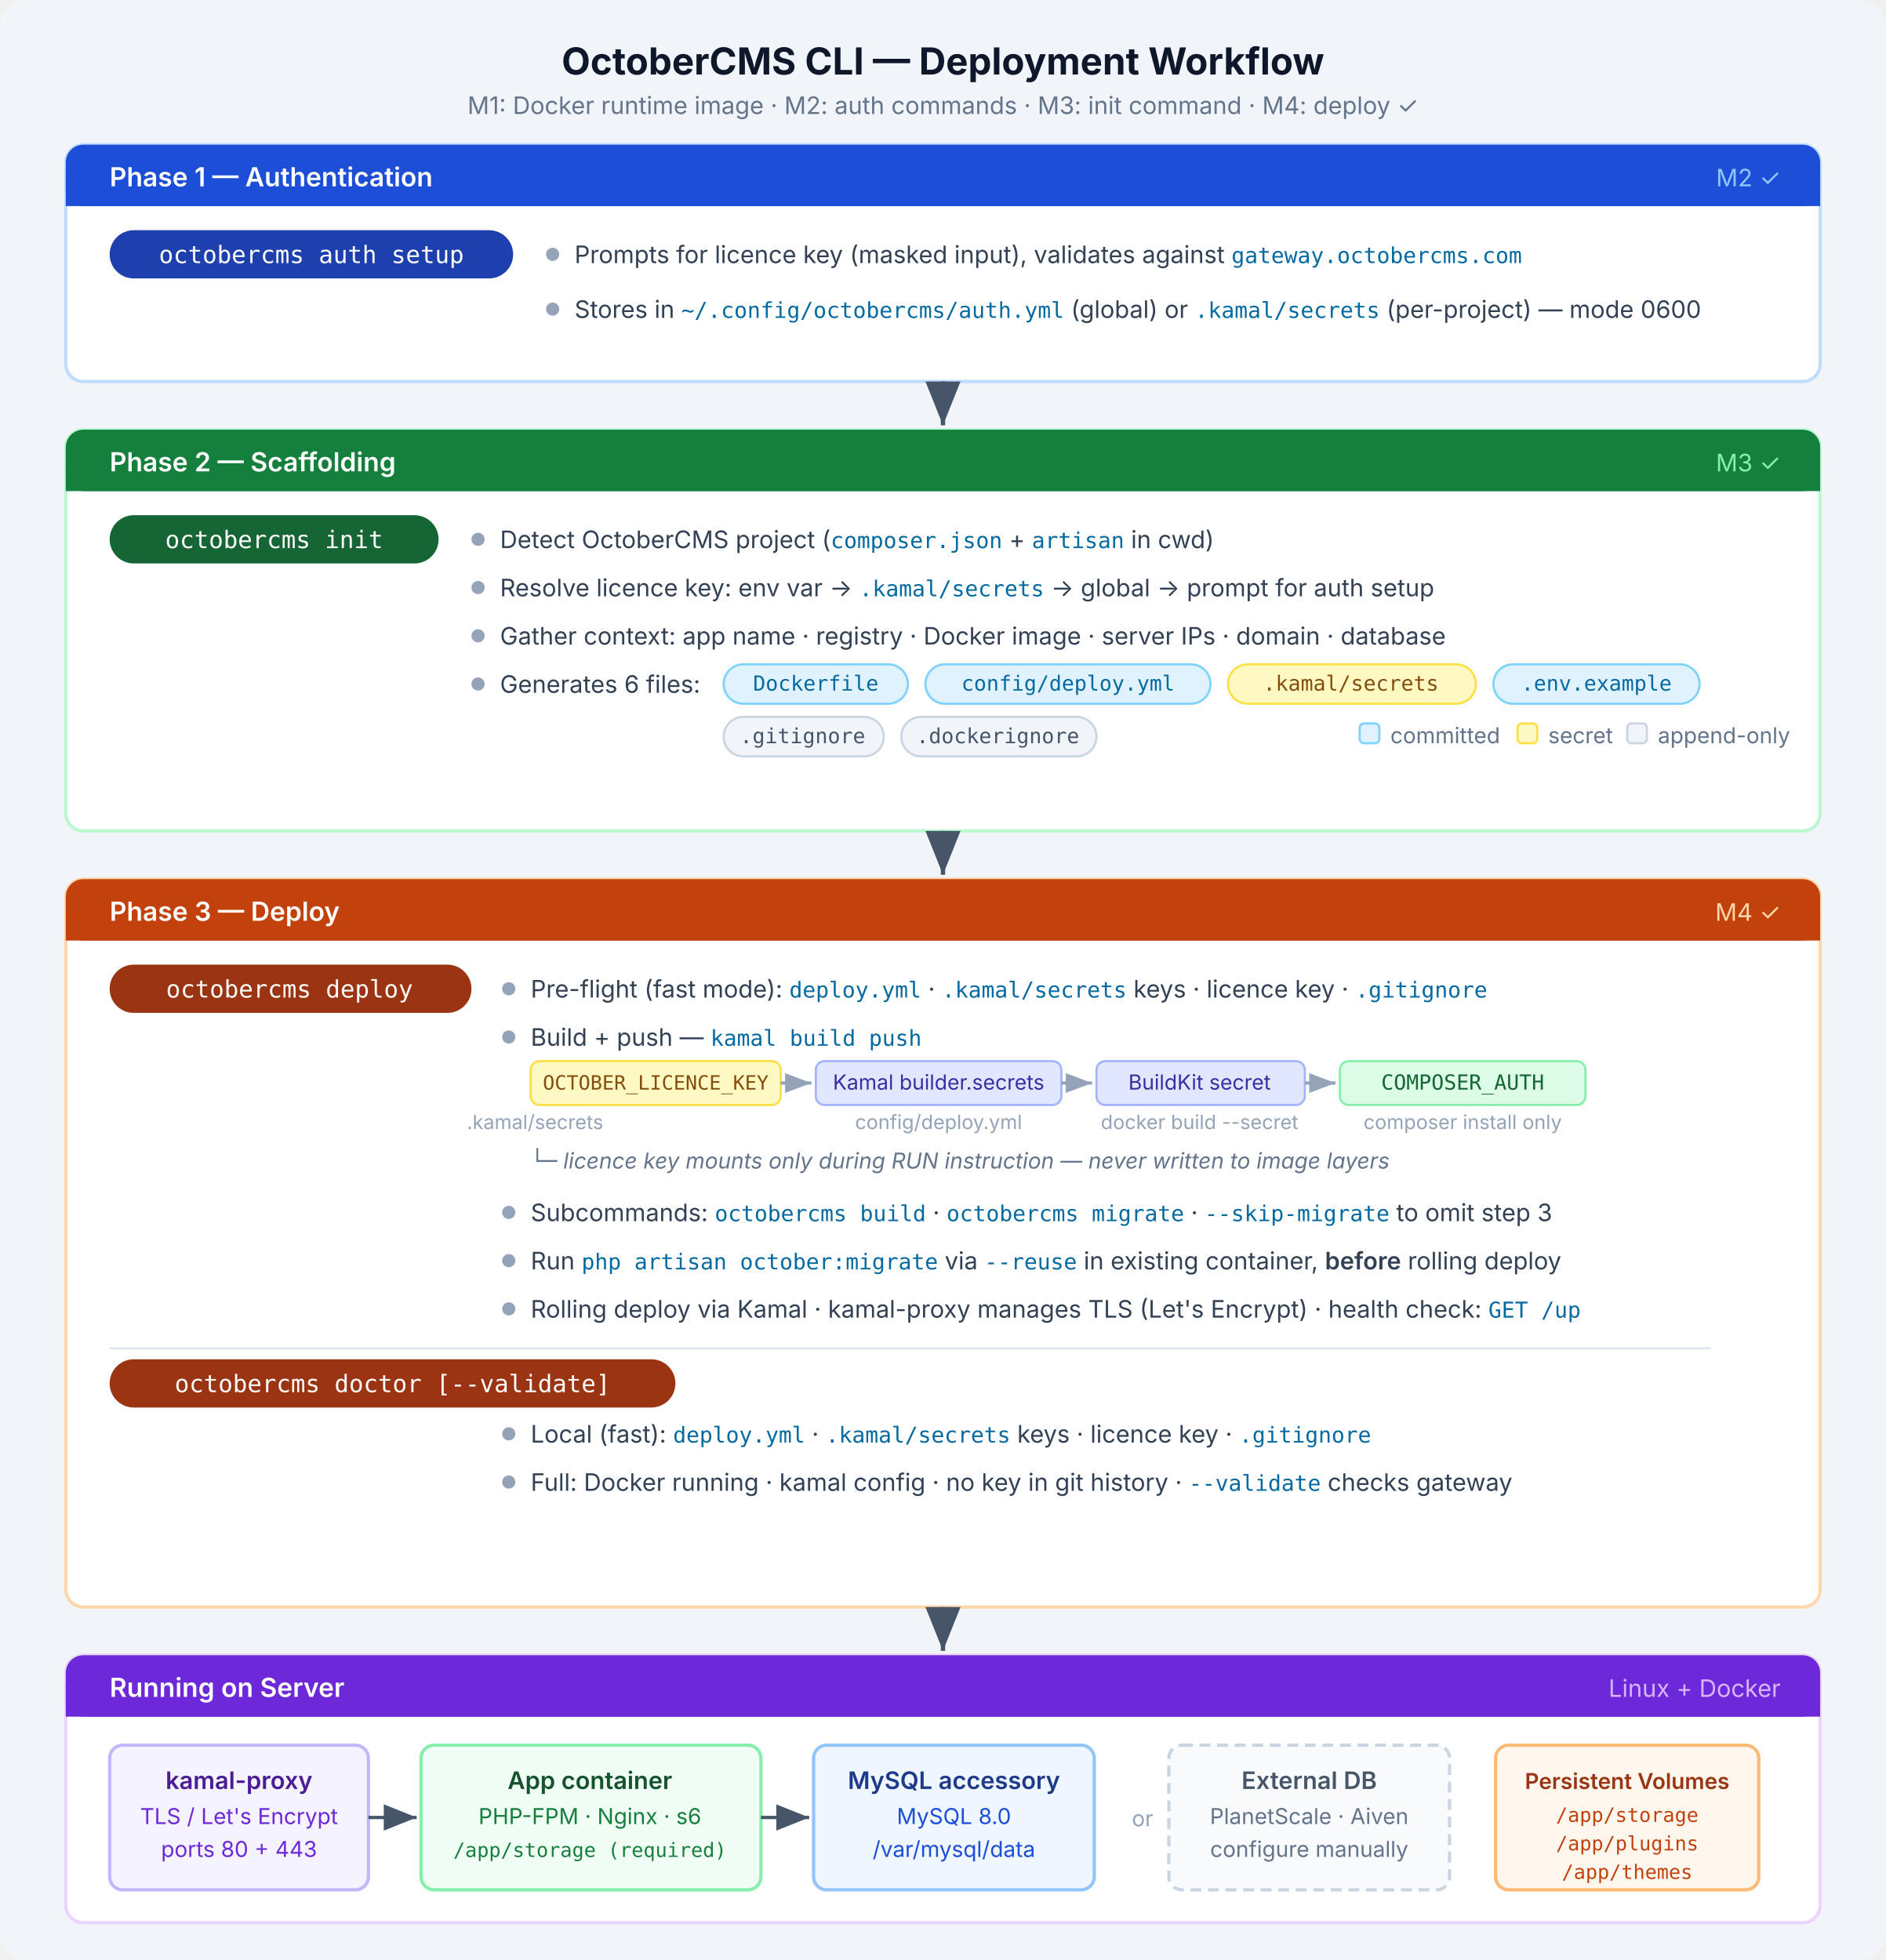
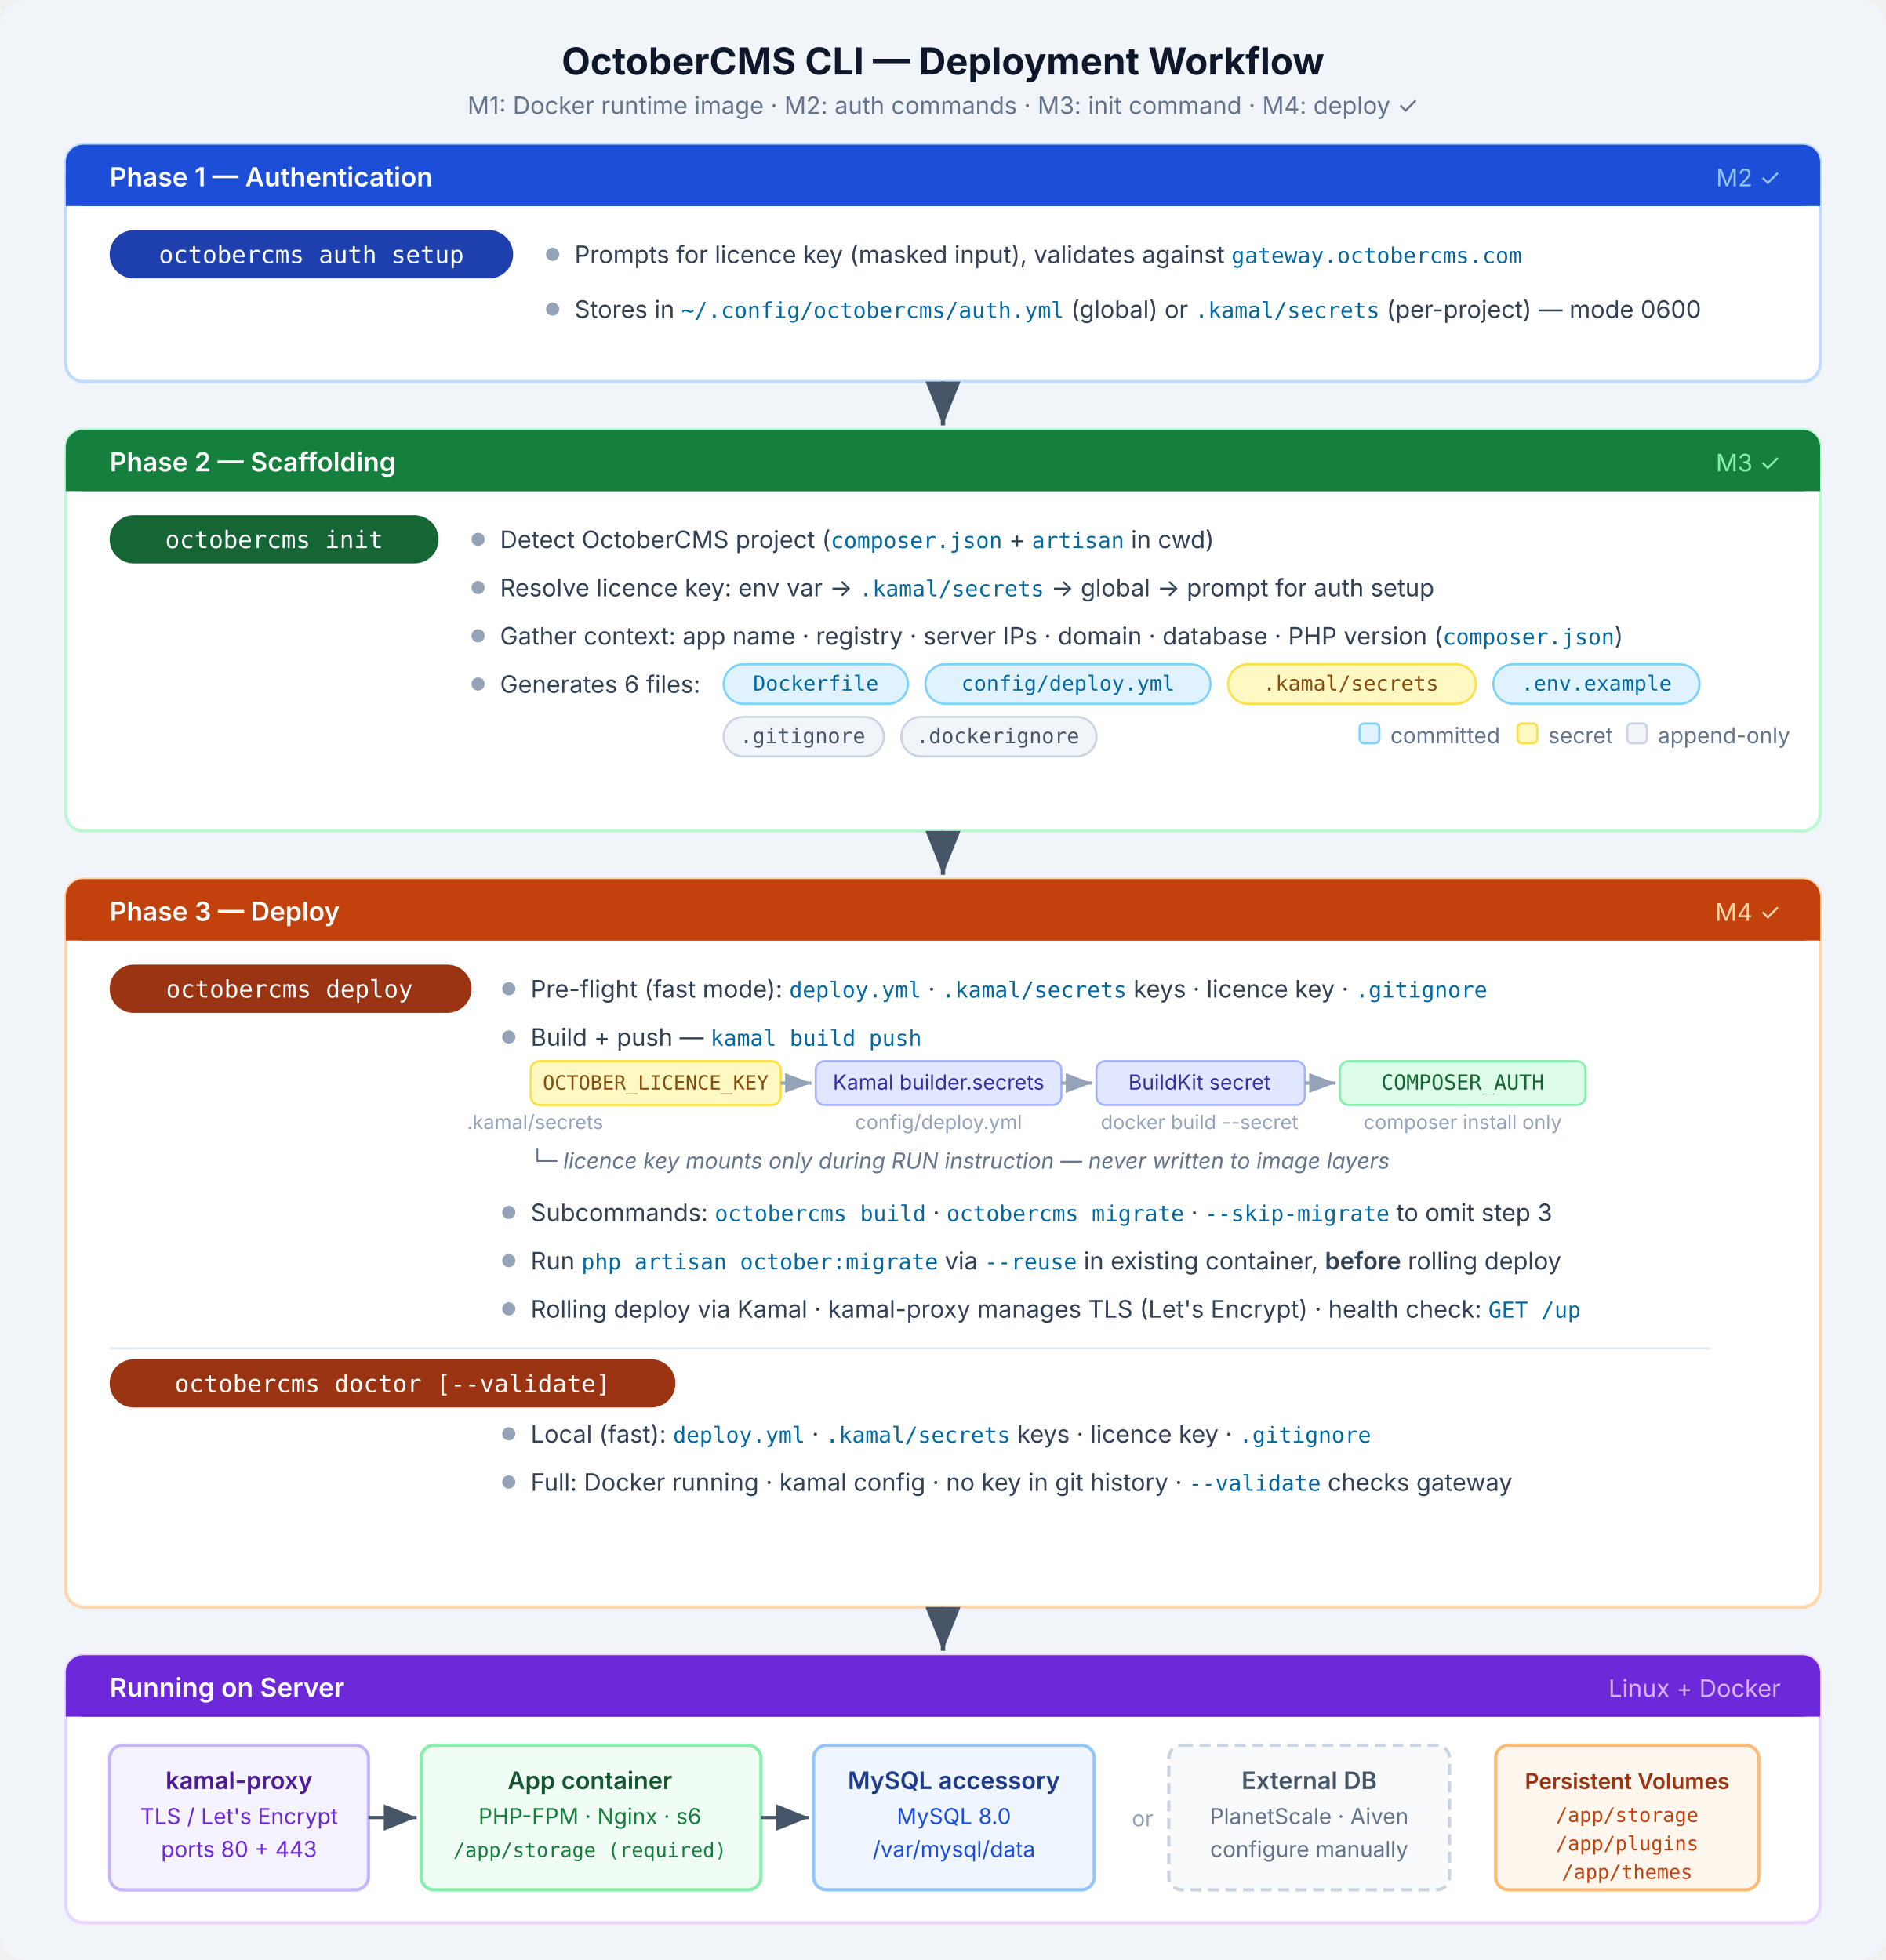
<svg xmlns="http://www.w3.org/2000/svg" viewBox="0 0 860 894" width="860" height="894">
  <defs>
    <marker id="arr" markerWidth="10" markerHeight="8" refX="10" refY="4" orient="auto">
      <path d="M0,0 L10,4 L0,8 Z" fill="#475569" />
    </marker>
    <marker id="arr-sm" markerWidth="8" markerHeight="6" refX="8" refY="3" orient="auto">
      <path d="M0,0 L8,3 L0,6 Z" fill="#94a3b8" />
    </marker>
  </defs>
  <rect width="860" height="894" fill="#f1f5f9" rx="12" />
  <text x="430" y="34" font-family="ui-sans-serif,system-ui,-apple-system,sans-serif" font-size="17" font-weight="700" fill="#0f172a" text-anchor="middle">OctoberCMS CLI — Deployment Workflow</text>
  <text x="430" y="52" font-family="ui-sans-serif,system-ui,-apple-system,sans-serif" font-size="11" fill="#64748b" text-anchor="middle">M1: Docker runtime image  ·  M2: auth commands  ·  M3: init command  ·  M4: deploy ✓</text>
  <rect x="30" y="66" width="800" height="108" rx="8" fill="white" stroke="#bfdbfe" stroke-width="1.5" />
  <rect x="30" y="66" width="800" height="28" rx="8" fill="#1d4ed8" />
  <rect x="30" y="79" width="800" height="15" fill="#1d4ed8" />
  <text x="50" y="85" font-family="ui-sans-serif,system-ui,-apple-system,sans-serif" font-size="12" font-weight="600" fill="white">Phase 1 — Authentication</text>
  <text x="812" y="85" font-family="ui-sans-serif,system-ui,-apple-system,sans-serif" font-size="11" fill="#93c5fd" text-anchor="end">M2 ✓</text>
  <rect x="50" y="105" width="184" height="22" rx="11" fill="#1e40af" />
  <text x="142" y="120" font-family="ui-monospace,Menlo,monospace" font-size="11" font-weight="500" fill="white" text-anchor="middle">octobercms auth setup</text>
  <circle cx="252" cy="116" r="3" fill="#94a3b8" />
  <text x="262" y="120" font-family="ui-sans-serif,system-ui,-apple-system,sans-serif" font-size="11" fill="#334155">Prompts for licence key (masked input), validates against <tspan font-family="ui-monospace,Menlo,monospace" font-size="10" fill="#0369a1">gateway.octobercms.com</tspan>
  </text>
  <circle cx="252" cy="141" r="3" fill="#94a3b8" />
  <text x="262" y="145" font-family="ui-sans-serif,system-ui,-apple-system,sans-serif" font-size="11" fill="#334155">Stores in <tspan font-family="ui-monospace,Menlo,monospace" font-size="10" fill="#0369a1">~/.config/octobercms/auth.yml</tspan> (global)  or  <tspan font-family="ui-monospace,Menlo,monospace" font-size="10" fill="#0369a1">.kamal/secrets</tspan> (per-project)   — mode 0600</text>
  <line x1="430" y1="174" x2="430" y2="194" stroke="#475569" stroke-width="2" marker-end="url(#arr)" />
  <rect x="30" y="196" width="800" height="183" rx="8" fill="white" stroke="#bbf7d0" stroke-width="1.5" />
  <rect x="30" y="196" width="800" height="28" rx="8" fill="#15803d" />
  <rect x="30" y="209" width="800" height="15" fill="#15803d" />
  <text x="50" y="215" font-family="ui-sans-serif,system-ui,-apple-system,sans-serif" font-size="12" font-weight="600" fill="white">Phase 2 — Scaffolding</text>
  <text x="812" y="215" font-family="ui-sans-serif,system-ui,-apple-system,sans-serif" font-size="11" fill="#86efac" text-anchor="end">M3 ✓</text>
  <rect x="50" y="235" width="150" height="22" rx="11" fill="#166534" />
  <text x="125" y="250" font-family="ui-monospace,Menlo,monospace" font-size="11" font-weight="500" fill="white" text-anchor="middle">octobercms init</text>
  <circle cx="218" cy="246" r="3" fill="#94a3b8" />
  <text x="228" y="250" font-family="ui-sans-serif,system-ui,-apple-system,sans-serif" font-size="11" fill="#334155">Detect OctoberCMS project (<tspan font-family="ui-monospace,Menlo,monospace" font-size="10" fill="#0369a1">composer.json</tspan> + <tspan font-family="ui-monospace,Menlo,monospace" font-size="10" fill="#0369a1">artisan</tspan> in cwd)</text>
  <circle cx="218" cy="268" r="3" fill="#94a3b8" />
  <text x="228" y="272" font-family="ui-sans-serif,system-ui,-apple-system,sans-serif" font-size="11" fill="#334155">Resolve licence key: env var → <tspan font-family="ui-monospace,Menlo,monospace" font-size="10" fill="#0369a1">.kamal/secrets</tspan> → global → prompt for auth setup</text>
  <circle cx="218" cy="290" r="3" fill="#94a3b8" />
-   <text x="228" y="294" font-family="ui-sans-serif,system-ui,-apple-system,sans-serif" font-size="11" fill="#334155">Gather context: app name · registry · Docker image · server IPs · domain · database</text>
+   <text x="228" y="294" font-family="ui-sans-serif,system-ui,-apple-system,sans-serif" font-size="11" fill="#334155">Gather context: app name · registry · server IPs · domain · database · PHP version (<tspan font-family="ui-monospace,Menlo,monospace" font-size="10" fill="#0369a1">composer.json</tspan>)</text>
  <circle cx="218" cy="312" r="3" fill="#94a3b8" />
  <text x="228" y="316" font-family="ui-sans-serif,system-ui,-apple-system,sans-serif" font-size="11" fill="#334155">Generates 6 files:</text>
  <rect x="330" y="303" width="84" height="18" rx="9" fill="#e0f2fe" stroke="#7dd3fc" stroke-width="1" />
  <text x="372" y="315" font-family="ui-monospace,Menlo,monospace" font-size="9.5" fill="#0369a1" text-anchor="middle">Dockerfile</text>
  <rect x="422" y="303" width="130" height="18" rx="9" fill="#e0f2fe" stroke="#7dd3fc" stroke-width="1" />
  <text x="487" y="315" font-family="ui-monospace,Menlo,monospace" font-size="9.5" fill="#0369a1" text-anchor="middle">config/deploy.yml</text>
  <rect x="560" y="303" width="113" height="18" rx="9" fill="#fef9c3" stroke="#fde047" stroke-width="1" />
  <text x="616" y="315" font-family="ui-monospace,Menlo,monospace" font-size="9.5" fill="#854d0e" text-anchor="middle">.kamal/secrets</text>
  <rect x="681" y="303" width="94" height="18" rx="9" fill="#e0f2fe" stroke="#7dd3fc" stroke-width="1" />
  <text x="728" y="315" font-family="ui-monospace,Menlo,monospace" font-size="9.5" fill="#0369a1" text-anchor="middle">.env.example</text>
  <rect x="330" y="327" width="73" height="18" rx="9" fill="#f1f5f9" stroke="#cbd5e1" stroke-width="1" />
  <text x="366" y="339" font-family="ui-monospace,Menlo,monospace" font-size="9.5" fill="#475569" text-anchor="middle">.gitignore</text>
  <rect x="411" y="327" width="89" height="18" rx="9" fill="#f1f5f9" stroke="#cbd5e1" stroke-width="1" />
  <text x="455" y="339" font-family="ui-monospace,Menlo,monospace" font-size="9.5" fill="#475569" text-anchor="middle">.dockerignore</text>
  <rect x="620" y="330" width="9" height="9" rx="2" fill="#e0f2fe" stroke="#7dd3fc" stroke-width="1" />
  <text x="634" y="339" font-family="ui-sans-serif,system-ui,-apple-system,sans-serif" font-size="10" fill="#64748b">committed</text>
  <rect x="692" y="330" width="9" height="9" rx="2" fill="#fef9c3" stroke="#fde047" stroke-width="1" />
  <text x="706" y="339" font-family="ui-sans-serif,system-ui,-apple-system,sans-serif" font-size="10" fill="#64748b">secret</text>
  <rect x="742" y="330" width="9" height="9" rx="2" fill="#f1f5f9" stroke="#cbd5e1" stroke-width="1" />
  <text x="756" y="339" font-family="ui-sans-serif,system-ui,-apple-system,sans-serif" font-size="10" fill="#64748b">append-only</text>
  <line x1="430" y1="379" x2="430" y2="399" stroke="#475569" stroke-width="2" marker-end="url(#arr)" />
  <rect x="30" y="401" width="800" height="332" rx="8" fill="white" stroke="#fed7aa" stroke-width="1.5" />
  <rect x="30" y="401" width="800" height="28" rx="8" fill="#c2410c" />
  <rect x="30" y="414" width="800" height="15" fill="#c2410c" />
  <text x="50" y="420" font-family="ui-sans-serif,system-ui,-apple-system,sans-serif" font-size="12" font-weight="600" fill="white">Phase 3 — Deploy</text>
  <text x="812" y="420" font-family="ui-sans-serif,system-ui,-apple-system,sans-serif" font-size="11" fill="#fed7aa" text-anchor="end">M4 ✓</text>
  <rect x="50" y="440" width="165" height="22" rx="11" fill="#9a3412" />
  <text x="132" y="455" font-family="ui-monospace,Menlo,monospace" font-size="11" font-weight="500" fill="white" text-anchor="middle">octobercms deploy</text>
  <circle cx="232" cy="451" r="3" fill="#94a3b8" />
  <text x="242" y="455" font-family="ui-sans-serif,system-ui,-apple-system,sans-serif" font-size="11" fill="#334155">Pre-flight (fast mode): <tspan font-family="ui-monospace,Menlo,monospace" font-size="10" fill="#0369a1">deploy.yml</tspan> · <tspan font-family="ui-monospace,Menlo,monospace" font-size="10" fill="#0369a1">.kamal/secrets</tspan> keys · licence key · <tspan font-family="ui-monospace,Menlo,monospace" font-size="10" fill="#0369a1">.gitignore</tspan>
  </text>
  <circle cx="232" cy="473" r="3" fill="#94a3b8" />
  <text x="242" y="477" font-family="ui-sans-serif,system-ui,-apple-system,sans-serif" font-size="11" fill="#334155">Build + push — <tspan font-family="ui-monospace,Menlo,monospace" font-size="10" fill="#0369a1">kamal build push</tspan>
  </text>
  <rect x="242" y="484" width="114" height="20" rx="4" fill="#fef9c3" stroke="#fde047" stroke-width="1" />
  <text x="299" y="497" font-family="ui-monospace,Menlo,monospace" font-size="9" fill="#854d0e" text-anchor="middle">OCTOBER_LICENCE_KEY</text>
  <text x="244" y="515" font-family="ui-sans-serif,system-ui,-apple-system,sans-serif" font-size="9" fill="#94a3b8" text-anchor="middle">.kamal/secrets</text>
  <line x1="356" y1="494" x2="370" y2="494" stroke="#94a3b8" stroke-width="1.5" marker-end="url(#arr-sm)" />
  <rect x="372" y="484" width="112" height="20" rx="4" fill="#e0e7ff" stroke="#a5b4fc" stroke-width="1" />
  <text x="428" y="497" font-family="ui-sans-serif,system-ui,-apple-system,sans-serif" font-size="9.5" fill="#3730a3" text-anchor="middle">Kamal builder.secrets</text>
  <text x="428" y="515" font-family="ui-sans-serif,system-ui,-apple-system,sans-serif" font-size="9" fill="#94a3b8" text-anchor="middle">config/deploy.yml</text>
  <line x1="484" y1="494" x2="498" y2="494" stroke="#94a3b8" stroke-width="1.5" marker-end="url(#arr-sm)" />
  <rect x="500" y="484" width="95" height="20" rx="4" fill="#e0e7ff" stroke="#a5b4fc" stroke-width="1" />
  <text x="547" y="497" font-family="ui-sans-serif,system-ui,-apple-system,sans-serif" font-size="9.5" fill="#3730a3" text-anchor="middle">BuildKit secret</text>
  <text x="547" y="515" font-family="ui-sans-serif,system-ui,-apple-system,sans-serif" font-size="9" fill="#94a3b8" text-anchor="middle">docker build --secret</text>
  <line x1="595" y1="494" x2="609" y2="494" stroke="#94a3b8" stroke-width="1.5" marker-end="url(#arr-sm)" />
  <rect x="611" y="484" width="112" height="20" rx="4" fill="#dcfce7" stroke="#86efac" stroke-width="1" />
  <text x="667" y="497" font-family="ui-monospace,Menlo,monospace" font-size="9.5" fill="#166534" text-anchor="middle">COMPOSER_AUTH</text>
  <text x="667" y="515" font-family="ui-sans-serif,system-ui,-apple-system,sans-serif" font-size="9" fill="#94a3b8" text-anchor="middle">composer install only</text>
  <text x="242" y="533" font-family="ui-sans-serif,system-ui,-apple-system,sans-serif" font-size="10" fill="#64748b" font-style="italic">└─ licence key mounts only during RUN instruction — never written to image layers</text>
  <circle cx="232" cy="553" r="3" fill="#94a3b8" />
  <text x="242" y="557" font-family="ui-sans-serif,system-ui,-apple-system,sans-serif" font-size="11" fill="#334155">Subcommands: <tspan font-family="ui-monospace,Menlo,monospace" font-size="10" fill="#0369a1">octobercms build</tspan> · <tspan font-family="ui-monospace,Menlo,monospace" font-size="10" fill="#0369a1">octobercms migrate</tspan> · <tspan font-family="ui-monospace,Menlo,monospace" font-size="10" fill="#0369a1">--skip-migrate</tspan> to omit step 3</text>
  <circle cx="232" cy="575" r="3" fill="#94a3b8" />
  <text x="242" y="579" font-family="ui-sans-serif,system-ui,-apple-system,sans-serif" font-size="11" fill="#334155">Run <tspan font-family="ui-monospace,Menlo,monospace" font-size="10" fill="#0369a1">php artisan october:migrate</tspan> via <tspan font-family="ui-monospace,Menlo,monospace" font-size="10" fill="#0369a1">--reuse</tspan> in existing container, <tspan font-weight="600">before</tspan> rolling deploy</text>
  <circle cx="232" cy="597" r="3" fill="#94a3b8" />
  <text x="242" y="601" font-family="ui-sans-serif,system-ui,-apple-system,sans-serif" font-size="11" fill="#334155">Rolling deploy via Kamal · kamal-proxy manages TLS (Let's Encrypt) · health check: <tspan font-family="ui-monospace,Menlo,monospace" font-size="10" fill="#0369a1">GET /up</tspan>
  </text>
  <line x1="50" y1="615" x2="780" y2="615" stroke="#e2e8f0" stroke-width="1" />
  <rect x="50" y="620" width="258" height="22" rx="11" fill="#9a3412" />
  <text x="179" y="635" font-family="ui-monospace,Menlo,monospace" font-size="11" font-weight="500" fill="white" text-anchor="middle">octobercms doctor [--validate]</text>
  <circle cx="232" cy="654" r="3" fill="#94a3b8" />
  <text x="242" y="658" font-family="ui-sans-serif,system-ui,-apple-system,sans-serif" font-size="11" fill="#334155">Local (fast): <tspan font-family="ui-monospace,Menlo,monospace" font-size="10" fill="#0369a1">deploy.yml</tspan> · <tspan font-family="ui-monospace,Menlo,monospace" font-size="10" fill="#0369a1">.kamal/secrets</tspan> keys · licence key · <tspan font-family="ui-monospace,Menlo,monospace" font-size="10" fill="#0369a1">.gitignore</tspan>
  </text>
  <circle cx="232" cy="676" r="3" fill="#94a3b8" />
  <text x="242" y="680" font-family="ui-sans-serif,system-ui,-apple-system,sans-serif" font-size="11" fill="#334155">Full: Docker running · kamal config · no key in git history · <tspan font-family="ui-monospace,Menlo,monospace" font-size="10" fill="#0369a1">--validate</tspan> checks gateway</text>
  <line x1="430" y1="733" x2="430" y2="753" stroke="#475569" stroke-width="2" marker-end="url(#arr)" />
  <rect x="30" y="755" width="800" height="122" rx="8" fill="white" stroke="#e9d5ff" stroke-width="1.5" />
  <rect x="30" y="755" width="800" height="28" rx="8" fill="#6d28d9" />
  <rect x="30" y="768" width="800" height="15" fill="#6d28d9" />
  <text x="50" y="774" font-family="ui-sans-serif,system-ui,-apple-system,sans-serif" font-size="12" font-weight="600" fill="white">Running on Server</text>
  <text x="812" y="774" font-family="ui-sans-serif,system-ui,-apple-system,sans-serif" font-size="11" fill="#d8b4fe" text-anchor="end">Linux + Docker</text>
  <rect x="50" y="796" width="118" height="66" rx="6" fill="#f5f3ff" stroke="#c4b5fd" stroke-width="1.5" />
  <text x="109" y="816" font-family="ui-sans-serif,system-ui,-apple-system,sans-serif" font-size="11" font-weight="600" fill="#4c1d95" text-anchor="middle">kamal-proxy</text>
  <text x="109" y="832" font-family="ui-sans-serif,system-ui,-apple-system,sans-serif" font-size="10" fill="#6d28d9" text-anchor="middle">TLS / Let's Encrypt</text>
  <text x="109" y="847" font-family="ui-sans-serif,system-ui,-apple-system,sans-serif" font-size="10" fill="#6d28d9" text-anchor="middle">ports 80 + 443</text>
  <line x1="168" y1="829" x2="190" y2="829" stroke="#475569" stroke-width="1.5" marker-end="url(#arr)" />
  <rect x="192" y="796" width="155" height="66" rx="6" fill="#f0fdf4" stroke="#86efac" stroke-width="1.5" />
  <text x="269" y="816" font-family="ui-sans-serif,system-ui,-apple-system,sans-serif" font-size="11" font-weight="600" fill="#14532d" text-anchor="middle">App container</text>
  <text x="269" y="832" font-family="ui-sans-serif,system-ui,-apple-system,sans-serif" font-size="10" fill="#15803d" text-anchor="middle">PHP-FPM · Nginx · s6</text>
  <text x="269" y="847" font-family="ui-monospace,Menlo,monospace" font-size="9" fill="#15803d" text-anchor="middle">/app/storage  (required)</text>
  <line x1="347" y1="829" x2="369" y2="829" stroke="#475569" stroke-width="1.5" marker-end="url(#arr)" />
  <rect x="371" y="796" width="128" height="66" rx="6" fill="#eff6ff" stroke="#93c5fd" stroke-width="1.5" />
  <text x="435" y="816" font-family="ui-sans-serif,system-ui,-apple-system,sans-serif" font-size="11" font-weight="600" fill="#1e3a8a" text-anchor="middle">MySQL accessory</text>
  <text x="435" y="832" font-family="ui-sans-serif,system-ui,-apple-system,sans-serif" font-size="10" fill="#1d4ed8" text-anchor="middle">MySQL 8.0</text>
  <text x="435" y="847" font-family="ui-sans-serif,system-ui,-apple-system,sans-serif" font-size="10" fill="#1d4ed8" text-anchor="middle">/var/mysql/data</text>
  <text x="521" y="833" font-family="ui-sans-serif,system-ui,-apple-system,sans-serif" font-size="10" fill="#94a3b8" text-anchor="middle">or</text>
  <rect x="533" y="796" width="128" height="66" rx="6" fill="#f8fafc" stroke="#cbd5e1" stroke-width="1.5" stroke-dasharray="5,3" />
  <text x="597" y="816" font-family="ui-sans-serif,system-ui,-apple-system,sans-serif" font-size="11" font-weight="600" fill="#475569" text-anchor="middle">External DB</text>
  <text x="597" y="832" font-family="ui-sans-serif,system-ui,-apple-system,sans-serif" font-size="10" fill="#64748b" text-anchor="middle">PlanetScale · Aiven</text>
  <text x="597" y="847" font-family="ui-sans-serif,system-ui,-apple-system,sans-serif" font-size="10" fill="#64748b" text-anchor="middle">configure manually</text>
  <rect x="682" y="796" width="120" height="66" rx="6" fill="#fff7ed" stroke="#fdba74" stroke-width="1.5" />
  <text x="742" y="816" font-family="ui-sans-serif,system-ui,-apple-system,sans-serif" font-size="10" font-weight="600" fill="#9a3412" text-anchor="middle">Persistent Volumes</text>
  <text x="742" y="831" font-family="ui-monospace,Menlo,monospace" font-size="9" fill="#c2410c" text-anchor="middle">/app/storage</text>
  <text x="742" y="844" font-family="ui-monospace,Menlo,monospace" font-size="9" fill="#c2410c" text-anchor="middle">/app/plugins</text>
  <text x="742" y="857" font-family="ui-monospace,Menlo,monospace" font-size="9" fill="#c2410c" text-anchor="middle">/app/themes</text>
</svg>
